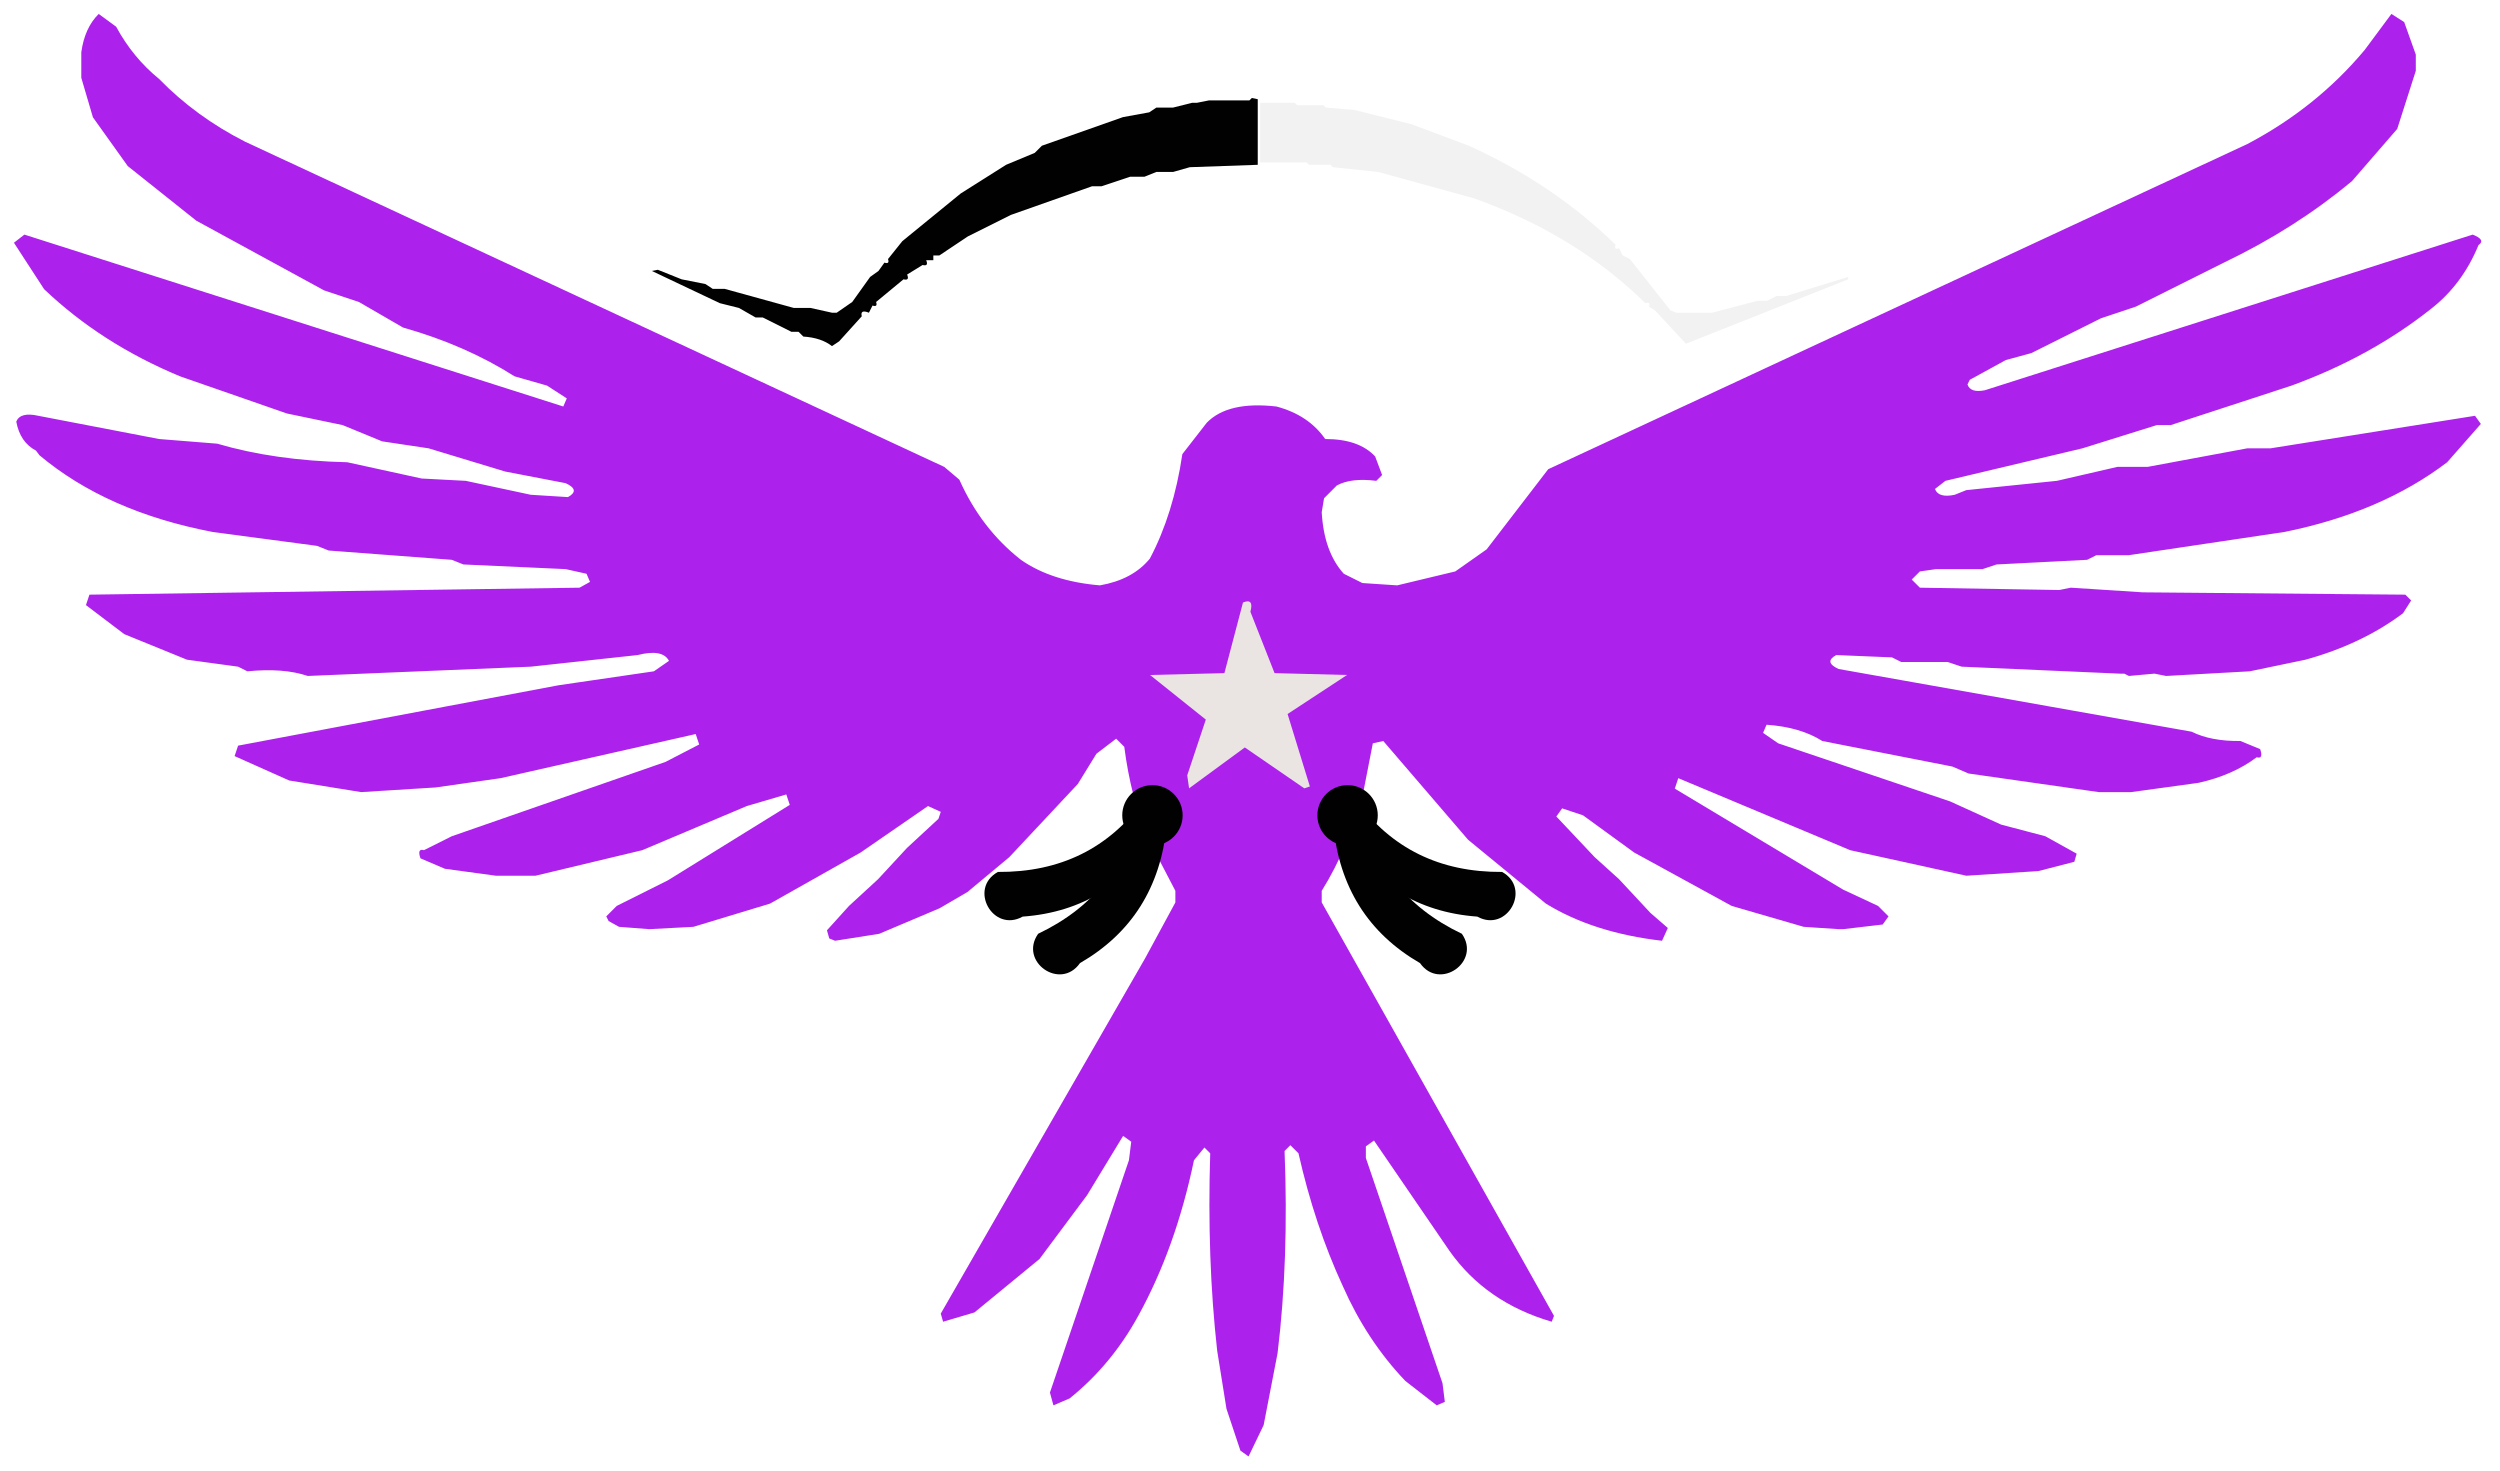
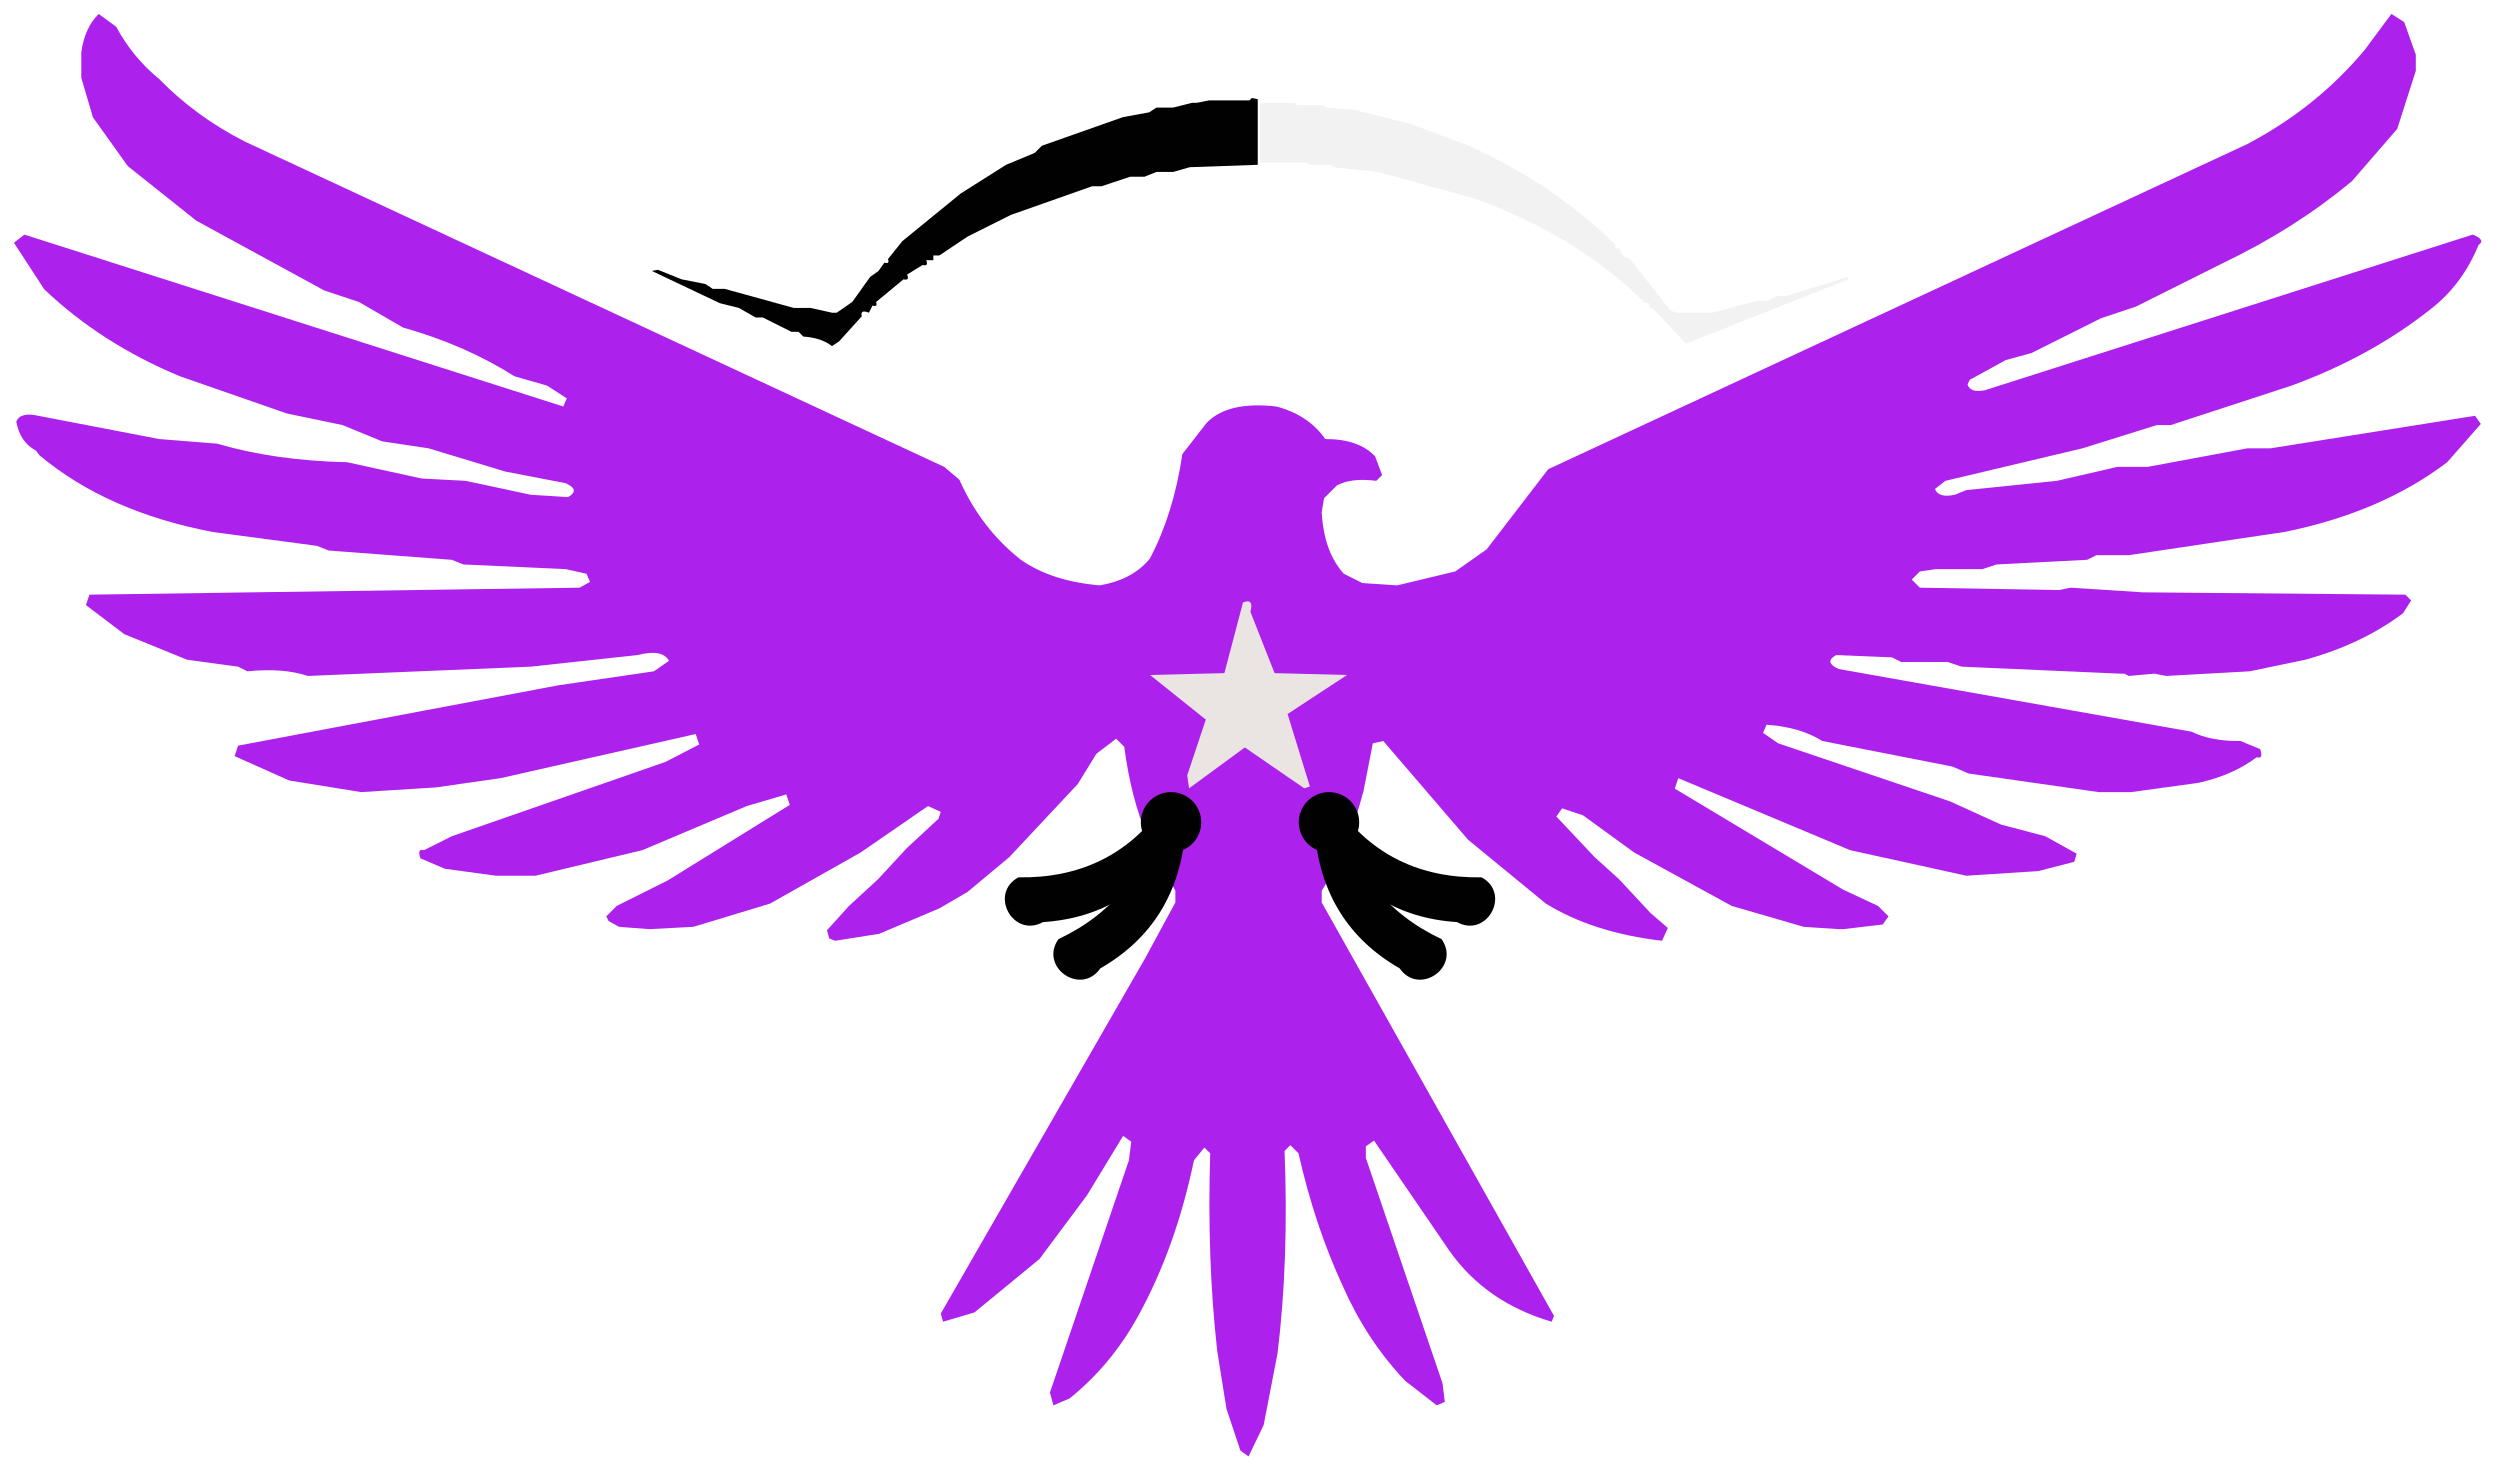
<svg xmlns="http://www.w3.org/2000/svg" viewBox="167 84 1076.25 633">
  <g fill="#AD21ED">
    <path d="M 209.5 90 L 217 95.5 Q 224.2 108.8 235.5 118 Q 251.3 134.2 272.5 145 L 573.5 285 L 580 290.5 Q 589.4 311.6 606.5 325 Q 619.75 334.25 640.5 336 Q 654.57 333.57 662 324.5 Q 672.21 305.21 676 279.5 L 686.5 266 Q 695.61 256.61 716.5 259 Q 730.33 262.67 737.5 273 Q 752.01 272.99 759 280.5 L 762 288.5 L 759.5 291 Q 748.63 289.62 742.5 293 L 737 298.5 L 736 304.5 Q 736.95 321.55 745.5 331 L 753.5 335 L 768.5 336 L 793.5 330 L 807 320.5 L 833.5 286 L 1134.5 146 Q 1164.29 130.29 1185 105.5 L 1196.5 90 L 1202 93.5 L 1207 107.5 L 1207 114.5 L 1199 139.5 L 1179.5 162 Q 1154.92 182.43 1124.5 197 L 1086.5 216 L 1071.5 221 L 1041.5 236 L 1030.5 239 L 1015 247.5 L 1014 249.5 Q 1015.25 253.25 1021.5 252 L 1231.5 185 Q 1237.25 187.25 1234 189.5 Q 1227.02 206.52 1213.5 217 Q 1187.57 237.57 1153.5 250 L 1101.5 267 L 1095.5 267 L 1063.5 277 L 1004.5 291 L 1000 294.5 Q 1001.5 298.5 1008.5 297 L 1013.5 295 L 1052.5 291 L 1078.5 285 L 1091.5 285 L 1134.5 277 L 1144.5 277 L 1232.5 263 L 1235 266.5 L 1220.5 283 Q 1192.1 304.6 1150.5 313 L 1083.5 323 L 1069.5 323 L 1065.5 325 L 1026.5 327 L 1020.5 329 L 1000.5 329 L 993.5 330 L 990 333.5 L 993.5 337 L 1053.5 338 L 1058.5 337 L 1089.5 339 L 1202.5 340 L 1205 342.5 L 1201.5 348 Q 1183.8 361.3 1159.5 368 L 1135.5 373 L 1099.5 375 L 1094.5 374 L 1083.5 375 L 1081.5 374 L 1079.5 374 L 1011.5 371 L 1005.5 369 L 985.5 369 L 981.5 367 L 957.5 366 Q 952 369 958.5 372 L 1110.5 399 Q 1118.84 403.16 1131.5 403 L 1140 406.5 Q 1141.5 410.88 1138.5 410 Q 1128.23 417.73 1113.5 421 L 1084.5 425 L 1070.5 425 L 1014.5 417 L 1007.5 414 L 951.5 403 Q 942.01 396.99 927.5 396 L 926 399.5 L 932.5 404 L 1006.5 429 L 1028.5 439 L 1047.5 444 L 1061 451.5 L 1060 455 L 1044.5 459 L 1013.5 461 L 963.5 450 L 889.5 419 L 888 423.5 L 960.5 467 L 975.5 474 L 980 478.5 L 977.5 482 L 960.5 484 L 958.5 484 L 943.5 483 L 912.5 474 L 870.5 451 L 848.5 435 L 839.5 432 L 837 435.5 L 853.5 453 L 864 462.5 L 877.5 477 L 885 483.5 L 882.5 489 Q 852.92 485.58 832.5 473 L 799 445.5 L 762.5 403 L 758 404 L 754 424.5 Q 747.71 448.71 736 467.5 L 736 472.5 L 836 650.5 L 835 653 Q 806.63 644.69 791 622.5 L 758.5 575 L 755 577.5 L 755 582.5 L 788 679.5 L 789 687.5 L 785.5 689 L 772 678.5 Q 755.4 661.1 745 637.5 Q 733 611.5 726 580.5 L 722.5 577 L 720 579.5 Q 721.87 626.38 717 666.5 L 711 697.5 L 704.5 711 L 701 708.5 L 695 690.5 L 691 665.5 Q 686.57 625.93 688 580.5 L 685.5 578 L 681 583.5 Q 673.16 621.16 657 650.5 Q 645.5 671.5 627.5 686 L 620.5 689 L 619 683.5 L 653 583.5 L 654 575.5 L 650.5 573 L 635 598.5 L 614.5 626 L 586.5 649 L 573 653 L 572 649.5 L 660 496.5 L 673 472.5 L 673 467.5 L 661 444.5 Q 653.8 427.21 651 405.5 L 647.5 402 L 639 408.5 L 631 421.5 L 601.5 453 L 583.5 468 L 571.5 475 L 545.5 486 L 526.5 489 L 524 488 L 523 484.5 L 532.5 474 L 545 462.5 L 557.5 449 L 571 436.5 L 572 433.5 L 566.5 431 L 537.5 451 L 498.5 473 L 465.5 483 L 446.5 484 L 433.5 483 L 429 480.5 L 428 478.5 L 432.5 474 L 454.5 463 L 507 430.5 L 505.5 426 L 488.5 431 L 443.5 450 L 397.5 461 L 380.5 461 L 358.5 458 L 348 453.5 Q 346.5 449.12 349.5 450 L 361.5 444 L 453.5 412 L 468 404.5 L 466.5 400 L 382.5 419 L 354.5 423 L 322.5 425 L 291.5 420 L 268 409.5 L 269.5 405 L 407.5 379 L 448.5 373 L 455 368.5 Q 452.25 363.25 441.5 366 L 395.5 371 L 299.5 375 Q 289.05 371.45 273.5 373 L 269.5 371 L 247.5 368 L 220.5 357 L 204 344.5 L 205.5 340 L 416.5 337 L 421 334.5 L 419.5 331 L 410.5 329 L 366.5 327 L 361.5 325 L 308.5 321 L 303.5 319 L 258.5 313 Q 212.98 304.29 184 280 L 182.5 278 Q 175.63 274.38 174 265.5 Q 175.75 261.25 183.5 263 L 235.5 273 L 260.5 275 Q 285.22 282.28 316.5 283 L 348.5 290 L 367.5 291 L 395.5 297 L 411.5 298 Q 417 295 410.5 292 L 384.5 287 L 351.5 277 L 331.5 274 L 314.5 267 L 290.5 262 L 244.5 246 Q 210.59 231.91 186 208.5 L 173 188.5 L 177.5 185 L 409.5 259 L 411 255.5 L 402.5 250 L 388.5 246 Q 367.4 232.6 340.5 225 L 321.5 214 L 306.5 209 L 251.5 179 L 222 155.5 L 207 134.5 L 202 117.5 L 202 106.5 Q 203.44 95.94 209.5 90 Z M 703 358 L 698 377 L 678 378 L 693 390 L 688 405 L 689 408 L 704 397 L 720 408 L 721 408 L 715 388 L 731 378 L 712 377 L 705 361 Q 706 357 703 358 Z " />
    <path d="M 703 358 Q 706 356.75 705 360.5 L 711.5 377 L 731 377.5 L 715 388 L 721 407.5 L 719.5 408 L 703.5 397 L 688.5 408 L 688 404.5 L 693 389.5 L 678 377.5 L 698 377 L 703 358 Z " />
  </g>
  <g fill="#EAE5E3">
    <path d="M 702.1 343.38 Q 706.9 341.38 705.3 347.38 L 715.7 373.78 L 746.9 374.58 L 721.3 391.38 L 730.9 422.58 L 728.5 423.38 L 702.9 405.78 L 678.9 423.38 L 678.1 417.78 L 686.1 393.78 L 662.1 374.58 L 694.1 373.78 L 702.1 343.38 Z " />
  </g>
  <g fill="#010101">
    <path d="M 705.9 126.2 L 708.46 126.71 L 708.46 154.95 L 679.2 155.98 L 672.01 158.03 L 664.82 158.03 L 659.68 160.09 L 653.52 160.09 L 641.2 164.2 L 637.09 164.2 L 602.18 176.52 L 583.69 185.76 L 571.37 193.98 L 568.8 193.98 L 568.8 196.03 L 565.72 196.03 Q 566.88 198.77 564.18 198.08 L 557.51 202.19 Q 558.67 204.93 555.96 204.25 L 544.16 214 Q 544.93 216.31 542.62 215.54 L 541.07 218.62 Q 537.22 217.08 537.99 220.16 L 528.24 230.95 L 525.16 233 Q 520.56 229.39 512.83 228.89 L 510.78 226.84 L 507.7 226.84 L 495.38 220.68 L 492.3 220.68 L 485.11 216.57 L 476.89 214.52 L 447.63 200.65 L 450.19 200.14 L 460.46 204.25 L 470.73 206.3 L 473.81 208.35 L 478.95 208.35 L 508.73 216.57 L 515.92 216.57 L 525.16 218.62 L 527.21 218.62 L 533.89 214 L 541.59 203.22 L 545.18 200.65 L 547.75 197.06 Q 550.06 197.83 549.29 195.52 L 555.45 187.82 L 580.61 167.28 L 600.12 154.95 L 612.45 149.82 L 615.53 146.74 L 650.44 134.42 L 661.74 132.36 L 664.82 130.31 L 672.01 130.31 L 680.22 128.25 L 682.28 128.25 L 687.41 127.23 L 704.87 127.23 L 705.9 126.2 Z " />
  </g>
  <g fill="#F2F2F2">
    <path d="M 709.49 128.25 L 724.38 128.25 L 725.41 129.28 L 736.7 129.28 L 737.73 130.31 L 750.05 131.33 L 774.7 137.5 L 799.34 146.74 Q 835.75 163.22 862.5 189.36 Q 861.73 191.67 864.04 190.9 L 865.58 193.98 L 868.66 195.52 L 886.12 217.6 L 888.69 218.62 L 904.09 218.62 L 923.6 213.49 L 927.71 213.49 L 931.82 211.43 L 935.93 211.43 L 962.63 203.22 L 962.63 204.25 L 892.79 231.97 L 879.44 217.6 L 876.88 216.06 Q 877.65 213.75 875.34 214.52 Q 845.31 184.98 801.4 169.33 L 760.32 158.03 L 740.81 155.98 L 739.78 154.95 L 730.54 154.95 L 729.51 153.93 L 709.49 153.93 L 709.49 128.25 Z " />
  </g>
  <g fill="#010101">
-     <path d="M 734.13 435 C 734.13 427.82 739.95 422 747.13 422 C 754.3 422 760.13 427.82 760.13 435 C 760.13 442.18 754.3 448 747.13 448 C 739.95 448 734.13 442.18 734.13 435 Z" />
-     <path d="M 743.48 441.56 Q 764.49 475.82 802.98 478.6 C 815.8 485.72 826.48 466.49 813.66 459.37 Q 773.47 459.64 750.77 428.44 Z" />
-     <path d="M 740.98 439.31 Q 744.91 479.3 778.32 498.62 C 786.74 510.63 804.75 498 796.33 485.99 Q 760.06 468.68 753.27 430.69 Z" />
-     <path d="M 650.13 435 C 650.13 427.82 655.95 422 663.13 422 C 670.3 422 676.13 427.82 676.13 435 C 676.13 442.18 670.3 448 663.13 448 C 655.95 448 650.13 442.18 650.13 435 Z" />
-     <path d="M 666.77 441.56 Q 645.76 475.82 607.27 478.6 C 594.45 485.72 583.77 466.49 596.59 459.37 Q 636.78 459.64 659.48 428.44 Z" />
-     <path d="M 669.27 439.31 Q 665.34 479.3 631.93 498.62 C 623.51 510.63 605.5 498 613.92 485.99 Q 650.19 468.68 656.98 430.69 Z" />
+     <path d="M 726.13 438 C 726.13 430.82 731.95 425 739.13 425 C 746.3 425 752.13 430.82 752.13 438 C 752.13 445.18 746.3 451 739.13 451 C 731.95 451 726.13 445.18 726.13 438 Z" />
+     <path d="M 735.5 444.57 Q 756.17 478.52 794.23 480.96 C 807.07 488.05 817.7 468.78 804.85 461.7 Q 765.11 462.33 742.75 431.43 Z" />
+     <path d="M 732.97 442.29 Q 736.5 481.89 769.56 500.89 C 777.95 512.92 796 500.34 787.61 488.31 Q 751.68 471.31 745.28 433.71 Z" />
+     <path d="M 658.13 438 C 658.13 430.82 663.95 425 671.13 425 C 678.3 425 684.13 430.82 684.13 438 C 684.13 445.18 678.3 451 671.13 451 C 663.95 451 658.13 445.18 658.13 438 Z" />
+     <path d="M 674.75 444.57 Q 654.08 478.52 616.02 480.96 C 603.18 488.05 592.55 468.78 605.4 461.7 Q 645.14 462.33 667.5 431.43 Z" />
+     <path d="M 677.28 442.29 Q 673.75 481.89 640.69 500.89 C 632.3 512.92 614.25 500.34 622.64 488.31 Q 658.57 471.31 664.97 433.71 Z" />
  </g>
</svg>
